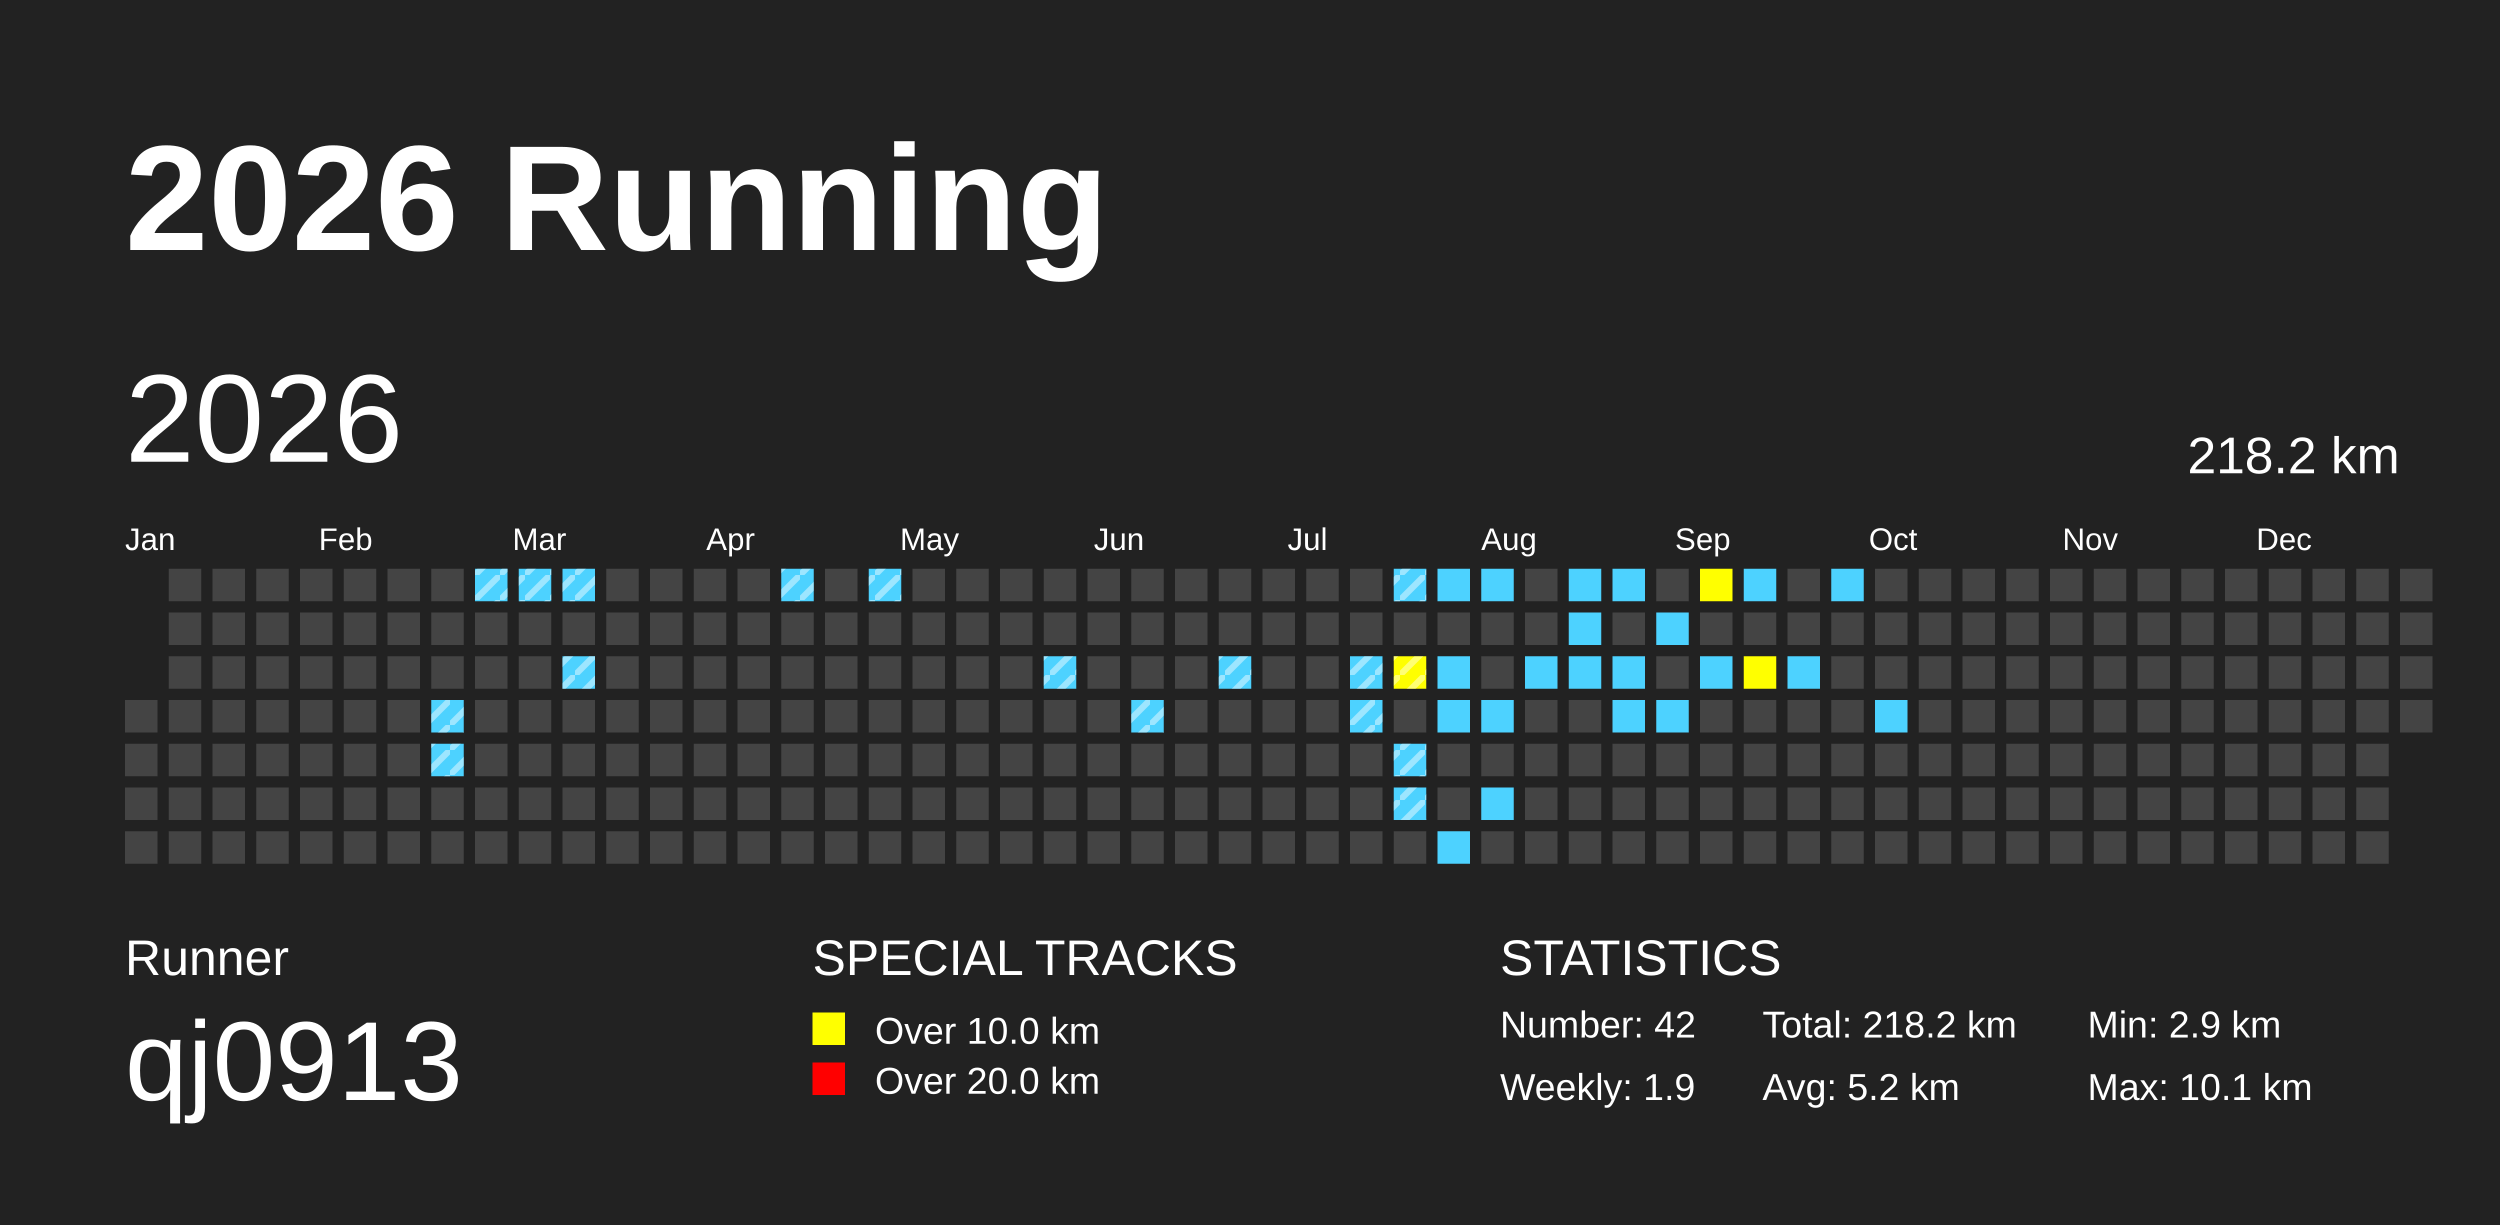
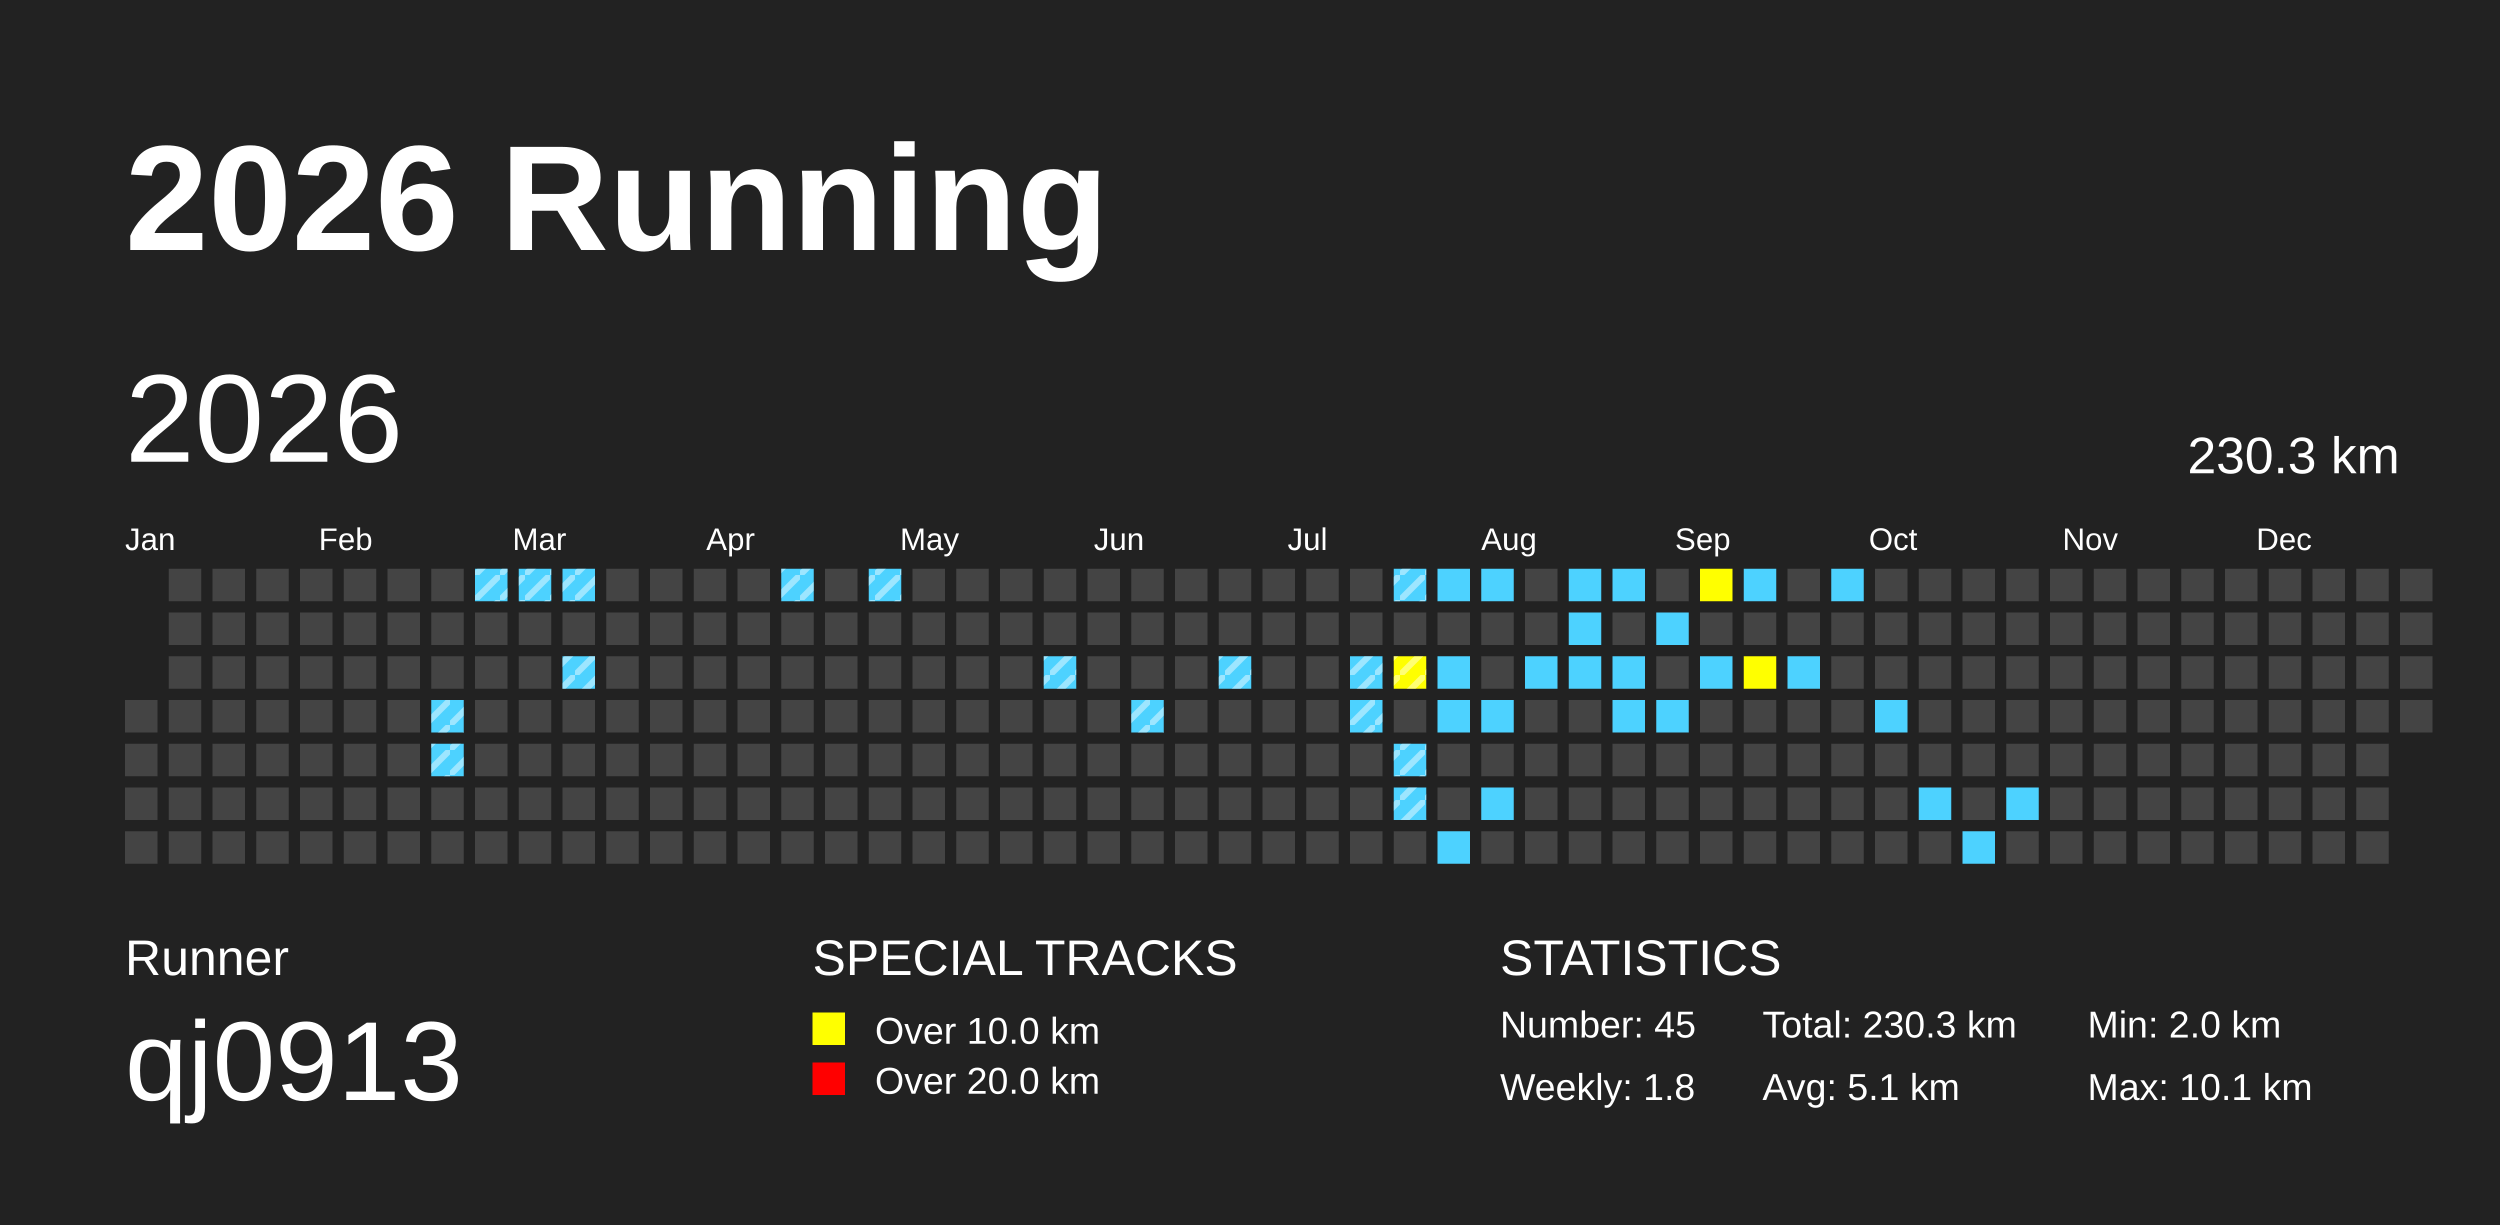
<svg xmlns="http://www.w3.org/2000/svg" baseProfile="full" height="98mm" version="1.1" viewBox="0,0,200,98" width="200mm">
  <defs>
    <pattern height="2" id="indoor-stripe" patternUnits="userSpaceOnUse" width="2">
      <line stroke="white" stroke-opacity="0.45" stroke-width="0.5" x1="0" x2="2" y1="2" y2="0" />
    </pattern>
  </defs>
  <rect fill="#222222" height="98" width="200" x="0" y="0" />
  <text fill="#FFFFFF" style="font-size:12px; font-family:Arial; font-weight:bold;" x="10" y="20">2026 Running</text>
  <text fill="#FFFFFF" style="font-size:4px; font-family:Arial" x="10" y="78">Runner</text>
  <text fill="#FFFFFF" style="font-size:9px; font-family:Arial" x="10" y="88">qj0913</text>
  <text fill="#FFFFFF" style="font-size:4px; font-family:Arial" x="65" y="78">SPECIAL TRACKS</text>
  <rect fill="yellow" height="2.6" width="2.6" x="65" y="81" />
  <text fill="#FFFFFF" style="font-size:3px; font-family:Arial" x="70" y="83.5">Over 10.0 km</text>
  <rect fill="red" height="2.6" width="2.6" x="65" y="85" />
  <text fill="#FFFFFF" style="font-size:3px; font-family:Arial" x="70" y="87.5">Over 20.0 km</text>
  <text fill="#FFFFFF" style="font-size:4px; font-family:Arial" x="120" y="78">STATISTICS</text>
-   <text fill="#FFFFFF" style="font-size:3px; font-family:Arial" x="120" y="83">Number: 42</text>
-   <text fill="#FFFFFF" style="font-size:3px; font-family:Arial" x="120" y="88">Weekly: 1.9</text>
-   <text fill="#FFFFFF" style="font-size:3px; font-family:Arial" x="141" y="83">Total: 218.2 km</text>
-   <text fill="#FFFFFF" style="font-size:3px; font-family:Arial" x="141" y="88">Avg: 5.2 km</text>
-   <text fill="#FFFFFF" style="font-size:3px; font-family:Arial" x="167" y="83">Min: 2.9 km</text>
+   <text fill="#FFFFFF" style="font-size:3px; font-family:Arial" x="120" y="83">Number: 45</text>
+   <text fill="#FFFFFF" style="font-size:3px; font-family:Arial" x="120" y="88">Weekly: 1.8</text>
+   <text fill="#FFFFFF" style="font-size:3px; font-family:Arial" x="141" y="83">Total: 230.3 km</text>
+   <text fill="#FFFFFF" style="font-size:3px; font-family:Arial" x="141" y="88">Avg: 5.1 km</text>
+   <text fill="#FFFFFF" style="font-size:3px; font-family:Arial" x="167" y="83">Min: 2.0 km</text>
  <text fill="#FFFFFF" style="font-size:3px; font-family:Arial" x="167" y="88">Max: 10.1 km</text>
  <text dominant-baseline="hanging" fill="#FFFFFF" style="font-size:10.0px; font-family:Arial;" x="10" y="30">2026</text>
-   <text dominant-baseline="hanging" fill="#FFFFFF" style="font-size:4.125px; font-family:Arial;" x="175" y="35">218.2 km</text>
+   <text dominant-baseline="hanging" fill="#FFFFFF" style="font-size:4.125px; font-family:Arial;" x="175" y="35">230.3 km</text>
  <text fill="#FFFFFF" style="font-size:2.5px; font-family:Arial" x="10.0" y="44">Jan</text>
  <text fill="#FFFFFF" style="font-size:2.5px; font-family:Arial" x="25.5" y="44">Feb</text>
  <text fill="#FFFFFF" style="font-size:2.5px; font-family:Arial" x="41.0" y="44">Mar</text>
  <text fill="#FFFFFF" style="font-size:2.5px; font-family:Arial" x="56.5" y="44">Apr</text>
  <text fill="#FFFFFF" style="font-size:2.5px; font-family:Arial" x="72.0" y="44">May</text>
  <text fill="#FFFFFF" style="font-size:2.5px; font-family:Arial" x="87.5" y="44">Jun</text>
  <text fill="#FFFFFF" style="font-size:2.5px; font-family:Arial" x="103.0" y="44">Jul</text>
  <text fill="#FFFFFF" style="font-size:2.5px; font-family:Arial" x="118.5" y="44">Aug</text>
  <text fill="#FFFFFF" style="font-size:2.5px; font-family:Arial" x="134.0" y="44">Sep</text>
  <text fill="#FFFFFF" style="font-size:2.5px; font-family:Arial" x="149.5" y="44">Oct</text>
  <text fill="#FFFFFF" style="font-size:2.5px; font-family:Arial" x="165.0" y="44">Nov</text>
  <text fill="#FFFFFF" style="font-size:2.5px; font-family:Arial" x="180.5" y="44">Dec</text>
  <rect fill="#444444" height="2.6" width="2.6" x="10.0" y="56.0" />
  <rect fill="#444444" height="2.6" width="2.6" x="10.0" y="59.5" />
  <rect fill="#444444" height="2.6" width="2.6" x="10.0" y="63.0" />
  <rect fill="#444444" height="2.6" width="2.6" x="10.0" y="66.5" />
  <rect fill="#444444" height="2.6" width="2.6" x="13.5" y="45.5" />
  <rect fill="#444444" height="2.6" width="2.6" x="13.5" y="49.0" />
  <rect fill="#444444" height="2.6" width="2.6" x="13.5" y="52.5" />
  <rect fill="#444444" height="2.6" width="2.6" x="13.5" y="56.0" />
  <rect fill="#444444" height="2.6" width="2.6" x="13.5" y="59.5" />
  <rect fill="#444444" height="2.6" width="2.6" x="13.5" y="63.0" />
  <rect fill="#444444" height="2.6" width="2.6" x="13.5" y="66.5" />
  <rect fill="#444444" height="2.6" width="2.6" x="17.0" y="45.5" />
  <rect fill="#444444" height="2.6" width="2.6" x="17.0" y="49.0" />
  <rect fill="#444444" height="2.6" width="2.6" x="17.0" y="52.5" />
  <rect fill="#444444" height="2.6" width="2.6" x="17.0" y="56.0" />
  <rect fill="#444444" height="2.6" width="2.6" x="17.0" y="59.5" />
  <rect fill="#444444" height="2.6" width="2.6" x="17.0" y="63.0" />
  <rect fill="#444444" height="2.6" width="2.6" x="17.0" y="66.5" />
  <rect fill="#444444" height="2.6" width="2.6" x="20.5" y="45.5" />
  <rect fill="#444444" height="2.6" width="2.6" x="20.5" y="49.0" />
  <rect fill="#444444" height="2.6" width="2.6" x="20.5" y="52.5" />
  <rect fill="#444444" height="2.6" width="2.6" x="20.5" y="56.0" />
  <rect fill="#444444" height="2.6" width="2.6" x="20.5" y="59.5" />
  <rect fill="#444444" height="2.6" width="2.6" x="20.5" y="63.0" />
  <rect fill="#444444" height="2.6" width="2.6" x="20.5" y="66.5" />
  <rect fill="#444444" height="2.6" width="2.6" x="24.0" y="45.5" />
  <rect fill="#444444" height="2.6" width="2.6" x="24.0" y="49.0" />
  <rect fill="#444444" height="2.6" width="2.6" x="24.0" y="52.5" />
  <rect fill="#444444" height="2.6" width="2.6" x="24.0" y="56.0" />
  <rect fill="#444444" height="2.6" width="2.6" x="24.0" y="59.5" />
  <rect fill="#444444" height="2.6" width="2.6" x="24.0" y="63.0" />
  <rect fill="#444444" height="2.6" width="2.6" x="24.0" y="66.5" />
  <rect fill="#444444" height="2.6" width="2.6" x="27.5" y="45.5" />
  <rect fill="#444444" height="2.6" width="2.6" x="27.5" y="49.0" />
  <rect fill="#444444" height="2.6" width="2.6" x="27.5" y="52.5" />
  <rect fill="#444444" height="2.6" width="2.6" x="27.5" y="56.0" />
  <rect fill="#444444" height="2.6" width="2.6" x="27.5" y="59.5" />
  <rect fill="#444444" height="2.6" width="2.6" x="27.5" y="63.0" />
  <rect fill="#444444" height="2.6" width="2.6" x="27.5" y="66.5" />
  <rect fill="#444444" height="2.6" width="2.6" x="31.0" y="45.5" />
  <rect fill="#444444" height="2.6" width="2.6" x="31.0" y="49.0" />
  <rect fill="#444444" height="2.6" width="2.6" x="31.0" y="52.5" />
  <rect fill="#444444" height="2.6" width="2.6" x="31.0" y="56.0" />
  <rect fill="#444444" height="2.6" width="2.6" x="31.0" y="59.5" />
  <rect fill="#444444" height="2.6" width="2.6" x="31.0" y="63.0" />
  <rect fill="#444444" height="2.6" width="2.6" x="31.0" y="66.5" />
  <rect fill="#444444" height="2.6" width="2.6" x="34.5" y="45.5" />
  <rect fill="#444444" height="2.6" width="2.6" x="34.5" y="49.0" />
  <rect fill="#444444" height="2.6" width="2.6" x="34.5" y="52.5" />
  <rect fill="#4DD2FF" height="2.6" width="2.6" x="34.5" y="56.0" />
  <rect fill="url(#indoor-stripe)" height="2.6" style="pointer-events: none;" width="2.6" x="34.5" y="56.0" />
  <rect fill="#4DD2FF" height="2.6" width="2.6" x="34.5" y="59.5" />
  <rect fill="url(#indoor-stripe)" height="2.6" style="pointer-events: none;" width="2.6" x="34.5" y="59.5" />
  <rect fill="#444444" height="2.6" width="2.6" x="34.5" y="63.0" />
  <rect fill="#444444" height="2.6" width="2.6" x="34.5" y="66.5" />
  <rect fill="#4DD2FF" height="2.6" width="2.6" x="38.0" y="45.5" />
  <rect fill="url(#indoor-stripe)" height="2.6" style="pointer-events: none;" width="2.6" x="38.0" y="45.5" />
  <rect fill="#444444" height="2.6" width="2.6" x="38.0" y="49.0" />
  <rect fill="#444444" height="2.6" width="2.6" x="38.0" y="52.5" />
  <rect fill="#444444" height="2.6" width="2.6" x="38.0" y="56.0" />
  <rect fill="#444444" height="2.6" width="2.6" x="38.0" y="59.5" />
  <rect fill="#444444" height="2.6" width="2.6" x="38.0" y="63.0" />
  <rect fill="#444444" height="2.6" width="2.6" x="38.0" y="66.5" />
  <rect fill="#4DD2FF" height="2.6" width="2.6" x="41.5" y="45.5" />
  <rect fill="url(#indoor-stripe)" height="2.6" style="pointer-events: none;" width="2.6" x="41.5" y="45.5" />
  <rect fill="#444444" height="2.6" width="2.6" x="41.5" y="49.0" />
  <rect fill="#444444" height="2.6" width="2.6" x="41.5" y="52.5" />
  <rect fill="#444444" height="2.6" width="2.6" x="41.5" y="56.0" />
  <rect fill="#444444" height="2.6" width="2.6" x="41.5" y="59.5" />
  <rect fill="#444444" height="2.6" width="2.6" x="41.5" y="63.0" />
  <rect fill="#444444" height="2.6" width="2.6" x="41.5" y="66.5" />
  <rect fill="#4DD2FF" height="2.6" width="2.6" x="45.0" y="45.5" />
  <rect fill="url(#indoor-stripe)" height="2.6" style="pointer-events: none;" width="2.6" x="45.0" y="45.5" />
  <rect fill="#444444" height="2.6" width="2.6" x="45.0" y="49.0" />
  <rect fill="#4DD2FF" height="2.6" width="2.6" x="45.0" y="52.5" />
  <rect fill="url(#indoor-stripe)" height="2.6" style="pointer-events: none;" width="2.6" x="45.0" y="52.5" />
  <rect fill="#444444" height="2.6" width="2.6" x="45.0" y="56.0" />
  <rect fill="#444444" height="2.6" width="2.6" x="45.0" y="59.5" />
  <rect fill="#444444" height="2.6" width="2.6" x="45.0" y="63.0" />
  <rect fill="#444444" height="2.6" width="2.6" x="45.0" y="66.5" />
  <rect fill="#444444" height="2.6" width="2.6" x="48.5" y="45.5" />
  <rect fill="#444444" height="2.6" width="2.6" x="48.5" y="49.0" />
  <rect fill="#444444" height="2.6" width="2.6" x="48.5" y="52.5" />
  <rect fill="#444444" height="2.6" width="2.6" x="48.5" y="56.0" />
  <rect fill="#444444" height="2.6" width="2.6" x="48.5" y="59.5" />
  <rect fill="#444444" height="2.6" width="2.6" x="48.5" y="63.0" />
  <rect fill="#444444" height="2.6" width="2.6" x="48.5" y="66.5" />
  <rect fill="#444444" height="2.6" width="2.6" x="52.0" y="45.5" />
  <rect fill="#444444" height="2.6" width="2.6" x="52.0" y="49.0" />
  <rect fill="#444444" height="2.6" width="2.6" x="52.0" y="52.5" />
  <rect fill="#444444" height="2.6" width="2.6" x="52.0" y="56.0" />
  <rect fill="#444444" height="2.6" width="2.6" x="52.0" y="59.5" />
  <rect fill="#444444" height="2.6" width="2.6" x="52.0" y="63.0" />
  <rect fill="#444444" height="2.6" width="2.6" x="52.0" y="66.5" />
  <rect fill="#444444" height="2.6" width="2.6" x="55.5" y="45.5" />
  <rect fill="#444444" height="2.6" width="2.6" x="55.5" y="49.0" />
  <rect fill="#444444" height="2.6" width="2.6" x="55.5" y="52.5" />
  <rect fill="#444444" height="2.6" width="2.6" x="55.5" y="56.0" />
  <rect fill="#444444" height="2.6" width="2.6" x="55.5" y="59.5" />
  <rect fill="#444444" height="2.6" width="2.6" x="55.5" y="63.0" />
  <rect fill="#444444" height="2.6" width="2.6" x="55.5" y="66.5" />
  <rect fill="#444444" height="2.6" width="2.6" x="59.0" y="45.5" />
  <rect fill="#444444" height="2.6" width="2.6" x="59.0" y="49.0" />
  <rect fill="#444444" height="2.6" width="2.6" x="59.0" y="52.5" />
  <rect fill="#444444" height="2.6" width="2.6" x="59.0" y="56.0" />
  <rect fill="#444444" height="2.6" width="2.6" x="59.0" y="59.5" />
  <rect fill="#444444" height="2.6" width="2.6" x="59.0" y="63.0" />
  <rect fill="#444444" height="2.6" width="2.6" x="59.0" y="66.5" />
  <rect fill="#4DD2FF" height="2.6" width="2.6" x="62.5" y="45.5" />
  <rect fill="url(#indoor-stripe)" height="2.6" style="pointer-events: none;" width="2.6" x="62.5" y="45.5" />
  <rect fill="#444444" height="2.6" width="2.6" x="62.5" y="49.0" />
  <rect fill="#444444" height="2.6" width="2.6" x="62.5" y="52.5" />
  <rect fill="#444444" height="2.6" width="2.6" x="62.5" y="56.0" />
  <rect fill="#444444" height="2.6" width="2.6" x="62.5" y="59.5" />
  <rect fill="#444444" height="2.6" width="2.6" x="62.5" y="63.0" />
  <rect fill="#444444" height="2.6" width="2.6" x="62.5" y="66.5" />
  <rect fill="#444444" height="2.6" width="2.6" x="66.0" y="45.5" />
  <rect fill="#444444" height="2.6" width="2.6" x="66.0" y="49.0" />
  <rect fill="#444444" height="2.6" width="2.6" x="66.0" y="52.5" />
  <rect fill="#444444" height="2.6" width="2.6" x="66.0" y="56.0" />
  <rect fill="#444444" height="2.6" width="2.6" x="66.0" y="59.5" />
  <rect fill="#444444" height="2.6" width="2.6" x="66.0" y="63.0" />
  <rect fill="#444444" height="2.6" width="2.6" x="66.0" y="66.5" />
  <rect fill="#4DD2FF" height="2.6" width="2.6" x="69.5" y="45.5" />
  <rect fill="url(#indoor-stripe)" height="2.6" style="pointer-events: none;" width="2.6" x="69.5" y="45.5" />
  <rect fill="#444444" height="2.6" width="2.6" x="69.5" y="49.0" />
  <rect fill="#444444" height="2.6" width="2.6" x="69.5" y="52.5" />
  <rect fill="#444444" height="2.6" width="2.6" x="69.5" y="56.0" />
  <rect fill="#444444" height="2.6" width="2.6" x="69.5" y="59.5" />
  <rect fill="#444444" height="2.6" width="2.6" x="69.5" y="63.0" />
  <rect fill="#444444" height="2.6" width="2.6" x="69.5" y="66.5" />
  <rect fill="#444444" height="2.6" width="2.6" x="73.0" y="45.5" />
  <rect fill="#444444" height="2.6" width="2.6" x="73.0" y="49.0" />
  <rect fill="#444444" height="2.6" width="2.6" x="73.0" y="52.5" />
  <rect fill="#444444" height="2.6" width="2.6" x="73.0" y="56.0" />
  <rect fill="#444444" height="2.6" width="2.6" x="73.0" y="59.5" />
  <rect fill="#444444" height="2.6" width="2.6" x="73.0" y="63.0" />
  <rect fill="#444444" height="2.6" width="2.6" x="73.0" y="66.5" />
  <rect fill="#444444" height="2.6" width="2.6" x="76.5" y="45.5" />
  <rect fill="#444444" height="2.6" width="2.6" x="76.5" y="49.0" />
  <rect fill="#444444" height="2.6" width="2.6" x="76.5" y="52.5" />
  <rect fill="#444444" height="2.6" width="2.6" x="76.5" y="56.0" />
  <rect fill="#444444" height="2.6" width="2.6" x="76.5" y="59.5" />
  <rect fill="#444444" height="2.6" width="2.6" x="76.5" y="63.0" />
  <rect fill="#444444" height="2.6" width="2.6" x="76.5" y="66.5" />
  <rect fill="#444444" height="2.6" width="2.6" x="80.0" y="45.5" />
  <rect fill="#444444" height="2.6" width="2.6" x="80.0" y="49.0" />
  <rect fill="#444444" height="2.6" width="2.6" x="80.0" y="52.5" />
  <rect fill="#444444" height="2.6" width="2.6" x="80.0" y="56.0" />
  <rect fill="#444444" height="2.6" width="2.6" x="80.0" y="59.5" />
  <rect fill="#444444" height="2.6" width="2.6" x="80.0" y="63.0" />
  <rect fill="#444444" height="2.6" width="2.6" x="80.0" y="66.5" />
  <rect fill="#444444" height="2.6" width="2.6" x="83.5" y="45.5" />
  <rect fill="#444444" height="2.6" width="2.6" x="83.5" y="49.0" />
  <rect fill="#4DD2FF" height="2.6" width="2.6" x="83.5" y="52.5" />
  <rect fill="url(#indoor-stripe)" height="2.6" style="pointer-events: none;" width="2.6" x="83.5" y="52.5" />
  <rect fill="#444444" height="2.6" width="2.6" x="83.5" y="56.0" />
  <rect fill="#444444" height="2.6" width="2.6" x="83.5" y="59.5" />
  <rect fill="#444444" height="2.6" width="2.6" x="83.5" y="63.0" />
  <rect fill="#444444" height="2.6" width="2.6" x="83.5" y="66.5" />
  <rect fill="#444444" height="2.6" width="2.6" x="87.0" y="45.5" />
  <rect fill="#444444" height="2.6" width="2.6" x="87.0" y="49.0" />
  <rect fill="#444444" height="2.6" width="2.6" x="87.0" y="52.5" />
  <rect fill="#444444" height="2.6" width="2.6" x="87.0" y="56.0" />
  <rect fill="#444444" height="2.6" width="2.6" x="87.0" y="59.5" />
  <rect fill="#444444" height="2.6" width="2.6" x="87.0" y="63.0" />
  <rect fill="#444444" height="2.6" width="2.6" x="87.0" y="66.5" />
  <rect fill="#444444" height="2.6" width="2.6" x="90.5" y="45.5" />
  <rect fill="#444444" height="2.6" width="2.6" x="90.5" y="49.0" />
  <rect fill="#444444" height="2.6" width="2.6" x="90.5" y="52.5" />
  <rect fill="#4DD2FF" height="2.6" width="2.6" x="90.5" y="56.0" />
  <rect fill="url(#indoor-stripe)" height="2.6" style="pointer-events: none;" width="2.6" x="90.5" y="56.0" />
  <rect fill="#444444" height="2.6" width="2.6" x="90.5" y="59.5" />
  <rect fill="#444444" height="2.6" width="2.6" x="90.5" y="63.0" />
  <rect fill="#444444" height="2.6" width="2.6" x="90.5" y="66.5" />
  <rect fill="#444444" height="2.6" width="2.6" x="94.0" y="45.5" />
  <rect fill="#444444" height="2.6" width="2.6" x="94.0" y="49.0" />
  <rect fill="#444444" height="2.6" width="2.6" x="94.0" y="52.5" />
  <rect fill="#444444" height="2.6" width="2.6" x="94.0" y="56.0" />
  <rect fill="#444444" height="2.6" width="2.6" x="94.0" y="59.5" />
  <rect fill="#444444" height="2.6" width="2.6" x="94.0" y="63.0" />
  <rect fill="#444444" height="2.6" width="2.6" x="94.0" y="66.5" />
  <rect fill="#444444" height="2.6" width="2.6" x="97.5" y="45.5" />
  <rect fill="#444444" height="2.6" width="2.6" x="97.5" y="49.0" />
  <rect fill="#4DD2FF" height="2.6" width="2.6" x="97.5" y="52.5" />
  <rect fill="url(#indoor-stripe)" height="2.6" style="pointer-events: none;" width="2.6" x="97.5" y="52.5" />
  <rect fill="#444444" height="2.6" width="2.6" x="97.5" y="56.0" />
  <rect fill="#444444" height="2.6" width="2.6" x="97.5" y="59.5" />
  <rect fill="#444444" height="2.6" width="2.6" x="97.5" y="63.0" />
  <rect fill="#444444" height="2.6" width="2.6" x="97.5" y="66.5" />
  <rect fill="#444444" height="2.6" width="2.6" x="101.0" y="45.5" />
  <rect fill="#444444" height="2.6" width="2.6" x="101.0" y="49.0" />
  <rect fill="#444444" height="2.6" width="2.6" x="101.0" y="52.5" />
  <rect fill="#444444" height="2.6" width="2.6" x="101.0" y="56.0" />
  <rect fill="#444444" height="2.6" width="2.6" x="101.0" y="59.5" />
  <rect fill="#444444" height="2.6" width="2.6" x="101.0" y="63.0" />
  <rect fill="#444444" height="2.6" width="2.6" x="101.0" y="66.5" />
  <rect fill="#444444" height="2.6" width="2.6" x="104.5" y="45.5" />
  <rect fill="#444444" height="2.6" width="2.6" x="104.5" y="49.0" />
  <rect fill="#444444" height="2.6" width="2.6" x="104.5" y="52.5" />
  <rect fill="#444444" height="2.6" width="2.6" x="104.5" y="56.0" />
  <rect fill="#444444" height="2.6" width="2.6" x="104.5" y="59.5" />
  <rect fill="#444444" height="2.6" width="2.6" x="104.5" y="63.0" />
  <rect fill="#444444" height="2.6" width="2.6" x="104.5" y="66.5" />
  <rect fill="#444444" height="2.6" width="2.6" x="108.0" y="45.5" />
  <rect fill="#444444" height="2.6" width="2.6" x="108.0" y="49.0" />
  <rect fill="#4DD2FF" height="2.6" width="2.6" x="108.0" y="52.5" />
  <rect fill="url(#indoor-stripe)" height="2.6" style="pointer-events: none;" width="2.6" x="108.0" y="52.5" />
  <rect fill="#4DD2FF" height="2.6" width="2.6" x="108.0" y="56.0" />
  <rect fill="url(#indoor-stripe)" height="2.6" style="pointer-events: none;" width="2.6" x="108.0" y="56.0" />
  <rect fill="#444444" height="2.6" width="2.6" x="108.0" y="59.5" />
  <rect fill="#444444" height="2.6" width="2.6" x="108.0" y="63.0" />
  <rect fill="#444444" height="2.6" width="2.6" x="108.0" y="66.5" />
  <rect fill="#4DD2FF" height="2.6" width="2.6" x="111.5" y="45.5" />
  <rect fill="url(#indoor-stripe)" height="2.6" style="pointer-events: none;" width="2.6" x="111.5" y="45.5" />
  <rect fill="#444444" height="2.6" width="2.6" x="111.5" y="49.0" />
  <rect fill="yellow" height="2.6" width="2.6" x="111.5" y="52.5" />
  <rect fill="url(#indoor-stripe)" height="2.6" style="pointer-events: none;" width="2.6" x="111.5" y="52.5" />
  <rect fill="#444444" height="2.6" width="2.6" x="111.5" y="56.0" />
  <rect fill="#4DD2FF" height="2.6" width="2.6" x="111.5" y="59.5" />
  <rect fill="url(#indoor-stripe)" height="2.6" style="pointer-events: none;" width="2.6" x="111.5" y="59.5" />
  <rect fill="#4DD2FF" height="2.6" width="2.6" x="111.5" y="63.0" />
  <rect fill="url(#indoor-stripe)" height="2.6" style="pointer-events: none;" width="2.6" x="111.5" y="63.0" />
  <rect fill="#444444" height="2.6" width="2.6" x="111.5" y="66.5" />
  <rect fill="#4DD2FF" height="2.6" width="2.6" x="115.0" y="45.5" />
  <rect fill="#444444" height="2.6" width="2.6" x="115.0" y="49.0" />
  <rect fill="#4DD2FF" height="2.6" width="2.6" x="115.0" y="52.5" />
  <rect fill="#4DD2FF" height="2.6" width="2.6" x="115.0" y="56.0" />
  <rect fill="#444444" height="2.6" width="2.6" x="115.0" y="59.5" />
  <rect fill="#444444" height="2.6" width="2.6" x="115.0" y="63.0" />
  <rect fill="#4DD2FF" height="2.6" width="2.6" x="115.0" y="66.5" />
  <rect fill="#4DD2FF" height="2.6" width="2.6" x="118.5" y="45.5" />
  <rect fill="#444444" height="2.6" width="2.6" x="118.5" y="49.0" />
  <rect fill="#444444" height="2.6" width="2.6" x="118.5" y="52.5" />
  <rect fill="#4DD2FF" height="2.6" width="2.6" x="118.5" y="56.0" />
  <rect fill="#444444" height="2.6" width="2.6" x="118.5" y="59.5" />
  <rect fill="#4DD2FF" height="2.6" width="2.6" x="118.5" y="63.0" />
  <rect fill="#444444" height="2.6" width="2.6" x="118.5" y="66.5" />
  <rect fill="#444444" height="2.6" width="2.6" x="122.0" y="45.5" />
  <rect fill="#444444" height="2.6" width="2.6" x="122.0" y="49.0" />
  <rect fill="#4DD2FF" height="2.6" width="2.6" x="122.0" y="52.5" />
  <rect fill="#444444" height="2.6" width="2.6" x="122.0" y="56.0" />
  <rect fill="#444444" height="2.6" width="2.6" x="122.0" y="59.5" />
  <rect fill="#444444" height="2.6" width="2.6" x="122.0" y="63.0" />
  <rect fill="#444444" height="2.6" width="2.6" x="122.0" y="66.5" />
  <rect fill="#4DD2FF" height="2.6" width="2.6" x="125.5" y="45.5" />
  <rect fill="#4DD2FF" height="2.6" width="2.6" x="125.5" y="49.0" />
  <rect fill="#4DD2FF" height="2.6" width="2.6" x="125.5" y="52.5" />
  <rect fill="#444444" height="2.6" width="2.6" x="125.5" y="56.0" />
  <rect fill="#444444" height="2.6" width="2.6" x="125.5" y="59.5" />
  <rect fill="#444444" height="2.6" width="2.6" x="125.5" y="63.0" />
  <rect fill="#444444" height="2.6" width="2.6" x="125.5" y="66.5" />
  <rect fill="#4DD2FF" height="2.6" width="2.6" x="129.0" y="45.5" />
  <rect fill="#444444" height="2.6" width="2.6" x="129.0" y="49.0" />
  <rect fill="#4DD2FF" height="2.6" width="2.6" x="129.0" y="52.5" />
  <rect fill="#4DD2FF" height="2.6" width="2.6" x="129.0" y="56.0" />
  <rect fill="#444444" height="2.6" width="2.6" x="129.0" y="59.5" />
  <rect fill="#444444" height="2.6" width="2.6" x="129.0" y="63.0" />
  <rect fill="#444444" height="2.6" width="2.6" x="129.0" y="66.5" />
  <rect fill="#444444" height="2.6" width="2.6" x="132.5" y="45.5" />
  <rect fill="#4DD2FF" height="2.6" width="2.6" x="132.5" y="49.0" />
  <rect fill="#444444" height="2.6" width="2.6" x="132.5" y="52.5" />
  <rect fill="#4DD2FF" height="2.6" width="2.6" x="132.5" y="56.0" />
  <rect fill="#444444" height="2.6" width="2.6" x="132.5" y="59.5" />
  <rect fill="#444444" height="2.6" width="2.6" x="132.5" y="63.0" />
  <rect fill="#444444" height="2.6" width="2.6" x="132.5" y="66.5" />
  <rect fill="yellow" height="2.6" width="2.6" x="136.0" y="45.5" />
  <rect fill="#444444" height="2.6" width="2.6" x="136.0" y="49.0" />
  <rect fill="#4DD2FF" height="2.6" width="2.6" x="136.0" y="52.5" />
  <rect fill="#444444" height="2.6" width="2.6" x="136.0" y="56.0" />
  <rect fill="#444444" height="2.6" width="2.6" x="136.0" y="59.5" />
  <rect fill="#444444" height="2.6" width="2.6" x="136.0" y="63.0" />
  <rect fill="#444444" height="2.6" width="2.6" x="136.0" y="66.5" />
  <rect fill="#4DD2FF" height="2.6" width="2.6" x="139.5" y="45.5" />
  <rect fill="#444444" height="2.6" width="2.6" x="139.5" y="49.0" />
  <rect fill="yellow" height="2.6" width="2.6" x="139.5" y="52.5" />
  <rect fill="#444444" height="2.6" width="2.6" x="139.5" y="56.0" />
  <rect fill="#444444" height="2.6" width="2.6" x="139.5" y="59.5" />
  <rect fill="#444444" height="2.6" width="2.6" x="139.5" y="63.0" />
  <rect fill="#444444" height="2.6" width="2.6" x="139.5" y="66.5" />
  <rect fill="#444444" height="2.6" width="2.6" x="143.0" y="45.5" />
  <rect fill="#444444" height="2.6" width="2.6" x="143.0" y="49.0" />
  <rect fill="#4DD2FF" height="2.6" width="2.6" x="143.0" y="52.5" />
  <rect fill="#444444" height="2.6" width="2.6" x="143.0" y="56.0" />
  <rect fill="#444444" height="2.6" width="2.6" x="143.0" y="59.5" />
  <rect fill="#444444" height="2.6" width="2.6" x="143.0" y="63.0" />
  <rect fill="#444444" height="2.6" width="2.6" x="143.0" y="66.5" />
  <rect fill="#4DD2FF" height="2.6" width="2.6" x="146.5" y="45.5" />
  <rect fill="#444444" height="2.6" width="2.6" x="146.5" y="49.0" />
  <rect fill="#444444" height="2.6" width="2.6" x="146.5" y="52.5" />
  <rect fill="#444444" height="2.6" width="2.6" x="146.5" y="56.0" />
  <rect fill="#444444" height="2.6" width="2.6" x="146.5" y="59.5" />
  <rect fill="#444444" height="2.6" width="2.6" x="146.5" y="63.0" />
  <rect fill="#444444" height="2.6" width="2.6" x="146.5" y="66.5" />
  <rect fill="#444444" height="2.6" width="2.6" x="150.0" y="45.5" />
  <rect fill="#444444" height="2.6" width="2.6" x="150.0" y="49.0" />
  <rect fill="#444444" height="2.6" width="2.6" x="150.0" y="52.5" />
  <rect fill="#4DD2FF" height="2.6" width="2.6" x="150.0" y="56.0" />
  <rect fill="#444444" height="2.6" width="2.6" x="150.0" y="59.5" />
  <rect fill="#444444" height="2.6" width="2.6" x="150.0" y="63.0" />
  <rect fill="#444444" height="2.6" width="2.6" x="150.0" y="66.5" />
  <rect fill="#444444" height="2.6" width="2.6" x="153.5" y="45.5" />
  <rect fill="#444444" height="2.6" width="2.6" x="153.5" y="49.0" />
  <rect fill="#444444" height="2.6" width="2.6" x="153.5" y="52.5" />
  <rect fill="#444444" height="2.6" width="2.6" x="153.5" y="56.0" />
  <rect fill="#444444" height="2.6" width="2.6" x="153.5" y="59.5" />
-   <rect fill="#444444" height="2.6" width="2.6" x="153.5" y="63.0" />
+   <rect fill="#4DD2FF" height="2.6" width="2.6" x="153.5" y="63.0" />
  <rect fill="#444444" height="2.6" width="2.6" x="153.5" y="66.5" />
  <rect fill="#444444" height="2.6" width="2.6" x="157.0" y="45.5" />
  <rect fill="#444444" height="2.6" width="2.6" x="157.0" y="49.0" />
  <rect fill="#444444" height="2.6" width="2.6" x="157.0" y="52.5" />
  <rect fill="#444444" height="2.6" width="2.6" x="157.0" y="56.0" />
  <rect fill="#444444" height="2.6" width="2.6" x="157.0" y="59.5" />
  <rect fill="#444444" height="2.6" width="2.6" x="157.0" y="63.0" />
-   <rect fill="#444444" height="2.6" width="2.6" x="157.0" y="66.5" />
+   <rect fill="#4DD2FF" height="2.6" width="2.6" x="157.0" y="66.5" />
  <rect fill="#444444" height="2.6" width="2.6" x="160.5" y="45.5" />
  <rect fill="#444444" height="2.6" width="2.6" x="160.5" y="49.0" />
  <rect fill="#444444" height="2.6" width="2.6" x="160.5" y="52.5" />
  <rect fill="#444444" height="2.6" width="2.6" x="160.5" y="56.0" />
  <rect fill="#444444" height="2.6" width="2.6" x="160.5" y="59.5" />
-   <rect fill="#444444" height="2.6" width="2.6" x="160.5" y="63.0" />
+   <rect fill="#4DD2FF" height="2.6" width="2.6" x="160.5" y="63.0" />
  <rect fill="#444444" height="2.6" width="2.6" x="160.5" y="66.5" />
  <rect fill="#444444" height="2.6" width="2.6" x="164.0" y="45.5" />
  <rect fill="#444444" height="2.6" width="2.6" x="164.0" y="49.0" />
  <rect fill="#444444" height="2.6" width="2.6" x="164.0" y="52.5" />
  <rect fill="#444444" height="2.6" width="2.6" x="164.0" y="56.0" />
  <rect fill="#444444" height="2.6" width="2.6" x="164.0" y="59.5" />
  <rect fill="#444444" height="2.6" width="2.6" x="164.0" y="63.0" />
  <rect fill="#444444" height="2.6" width="2.6" x="164.0" y="66.5" />
  <rect fill="#444444" height="2.6" width="2.6" x="167.5" y="45.5" />
  <rect fill="#444444" height="2.6" width="2.6" x="167.5" y="49.0" />
  <rect fill="#444444" height="2.6" width="2.6" x="167.5" y="52.5" />
  <rect fill="#444444" height="2.6" width="2.6" x="167.5" y="56.0" />
  <rect fill="#444444" height="2.6" width="2.6" x="167.5" y="59.5" />
  <rect fill="#444444" height="2.6" width="2.6" x="167.5" y="63.0" />
  <rect fill="#444444" height="2.6" width="2.6" x="167.5" y="66.5" />
  <rect fill="#444444" height="2.6" width="2.6" x="171.0" y="45.5" />
  <rect fill="#444444" height="2.6" width="2.6" x="171.0" y="49.0" />
  <rect fill="#444444" height="2.6" width="2.6" x="171.0" y="52.5" />
  <rect fill="#444444" height="2.6" width="2.6" x="171.0" y="56.0" />
  <rect fill="#444444" height="2.6" width="2.6" x="171.0" y="59.5" />
  <rect fill="#444444" height="2.6" width="2.6" x="171.0" y="63.0" />
  <rect fill="#444444" height="2.6" width="2.6" x="171.0" y="66.5" />
  <rect fill="#444444" height="2.6" width="2.6" x="174.5" y="45.5" />
  <rect fill="#444444" height="2.6" width="2.6" x="174.5" y="49.0" />
  <rect fill="#444444" height="2.6" width="2.6" x="174.5" y="52.5" />
  <rect fill="#444444" height="2.6" width="2.6" x="174.5" y="56.0" />
  <rect fill="#444444" height="2.6" width="2.6" x="174.5" y="59.5" />
  <rect fill="#444444" height="2.6" width="2.6" x="174.5" y="63.0" />
  <rect fill="#444444" height="2.6" width="2.6" x="174.5" y="66.5" />
  <rect fill="#444444" height="2.6" width="2.6" x="178.0" y="45.5" />
  <rect fill="#444444" height="2.6" width="2.6" x="178.0" y="49.0" />
  <rect fill="#444444" height="2.6" width="2.6" x="178.0" y="52.5" />
  <rect fill="#444444" height="2.6" width="2.6" x="178.0" y="56.0" />
  <rect fill="#444444" height="2.6" width="2.6" x="178.0" y="59.5" />
  <rect fill="#444444" height="2.6" width="2.6" x="178.0" y="63.0" />
  <rect fill="#444444" height="2.6" width="2.6" x="178.0" y="66.5" />
  <rect fill="#444444" height="2.6" width="2.6" x="181.5" y="45.5" />
  <rect fill="#444444" height="2.6" width="2.6" x="181.5" y="49.0" />
  <rect fill="#444444" height="2.6" width="2.6" x="181.5" y="52.5" />
  <rect fill="#444444" height="2.6" width="2.6" x="181.5" y="56.0" />
  <rect fill="#444444" height="2.6" width="2.6" x="181.5" y="59.5" />
  <rect fill="#444444" height="2.6" width="2.6" x="181.5" y="63.0" />
  <rect fill="#444444" height="2.6" width="2.6" x="181.5" y="66.5" />
  <rect fill="#444444" height="2.6" width="2.6" x="185.0" y="45.5" />
  <rect fill="#444444" height="2.6" width="2.6" x="185.0" y="49.0" />
  <rect fill="#444444" height="2.6" width="2.6" x="185.0" y="52.5" />
  <rect fill="#444444" height="2.6" width="2.6" x="185.0" y="56.0" />
  <rect fill="#444444" height="2.6" width="2.6" x="185.0" y="59.5" />
  <rect fill="#444444" height="2.6" width="2.6" x="185.0" y="63.0" />
  <rect fill="#444444" height="2.6" width="2.6" x="185.0" y="66.5" />
  <rect fill="#444444" height="2.6" width="2.6" x="188.5" y="45.5" />
  <rect fill="#444444" height="2.6" width="2.6" x="188.5" y="49.0" />
  <rect fill="#444444" height="2.6" width="2.6" x="188.5" y="52.5" />
  <rect fill="#444444" height="2.6" width="2.6" x="188.5" y="56.0" />
  <rect fill="#444444" height="2.6" width="2.6" x="188.5" y="59.5" />
  <rect fill="#444444" height="2.6" width="2.6" x="188.5" y="63.0" />
  <rect fill="#444444" height="2.6" width="2.6" x="188.5" y="66.5" />
  <rect fill="#444444" height="2.6" width="2.6" x="192.0" y="45.5" />
  <rect fill="#444444" height="2.6" width="2.6" x="192.0" y="49.0" />
  <rect fill="#444444" height="2.6" width="2.6" x="192.0" y="52.5" />
  <rect fill="#444444" height="2.6" width="2.6" x="192.0" y="56.0" />
</svg>
